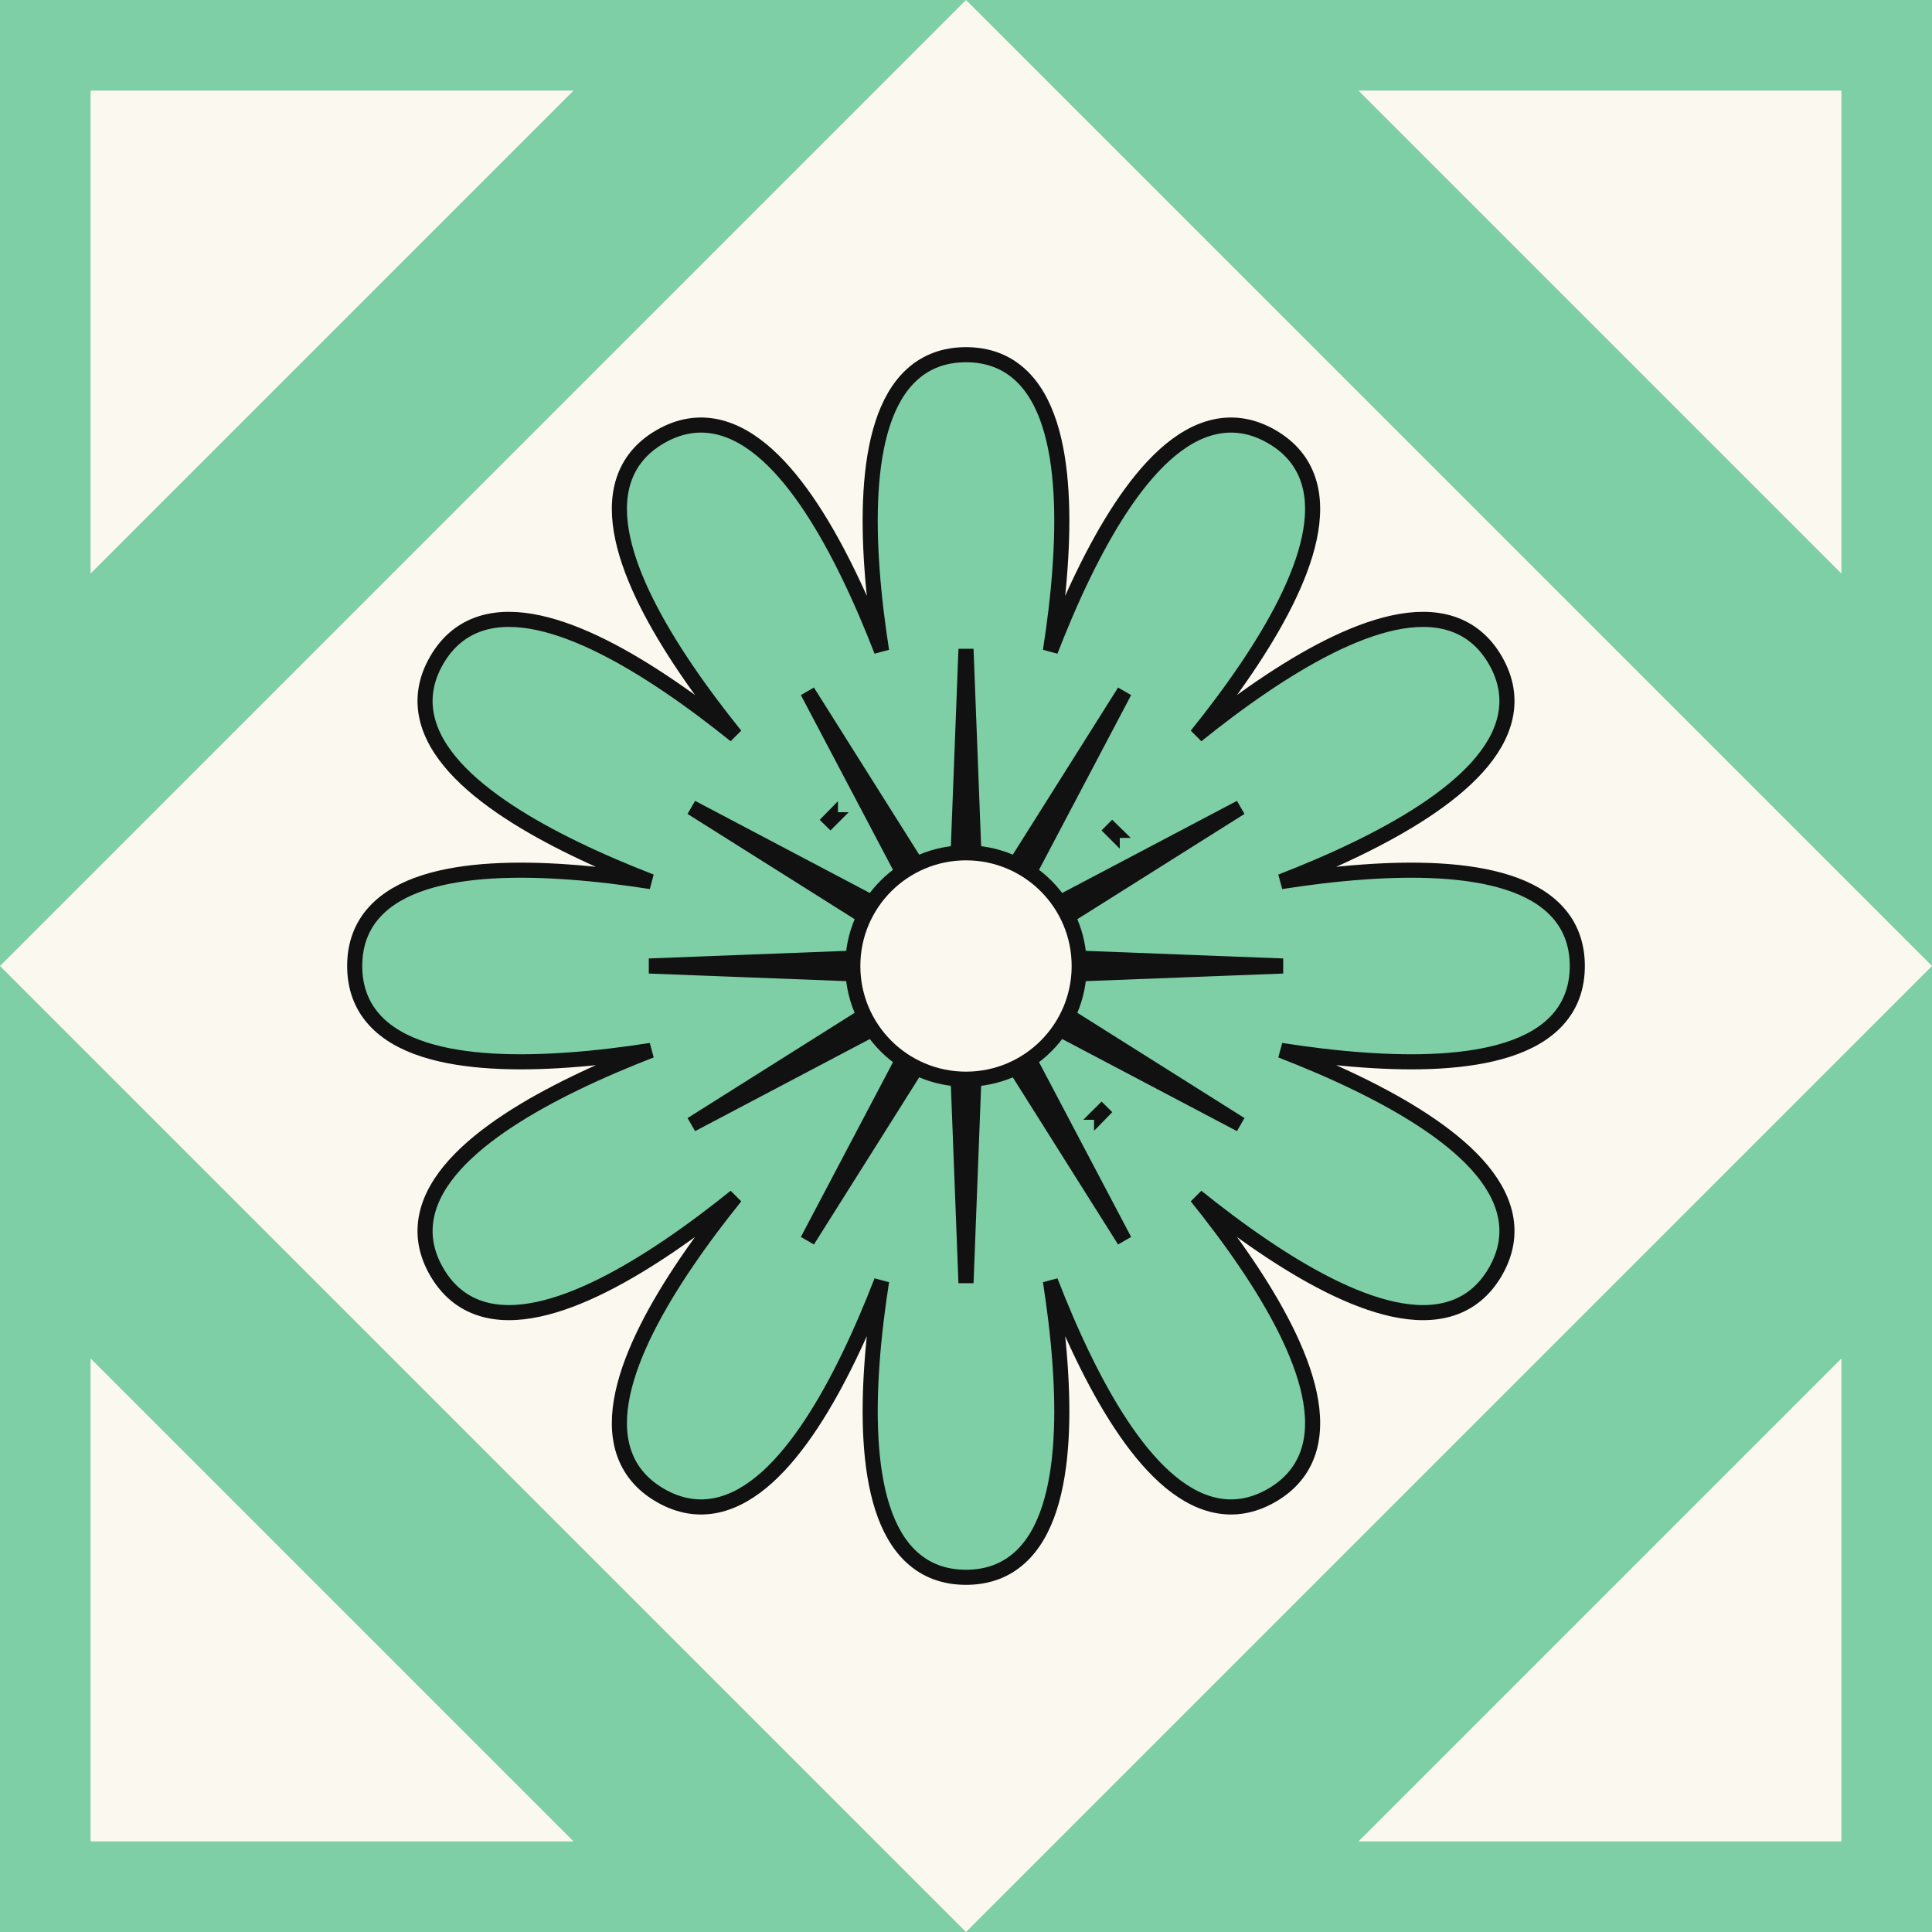
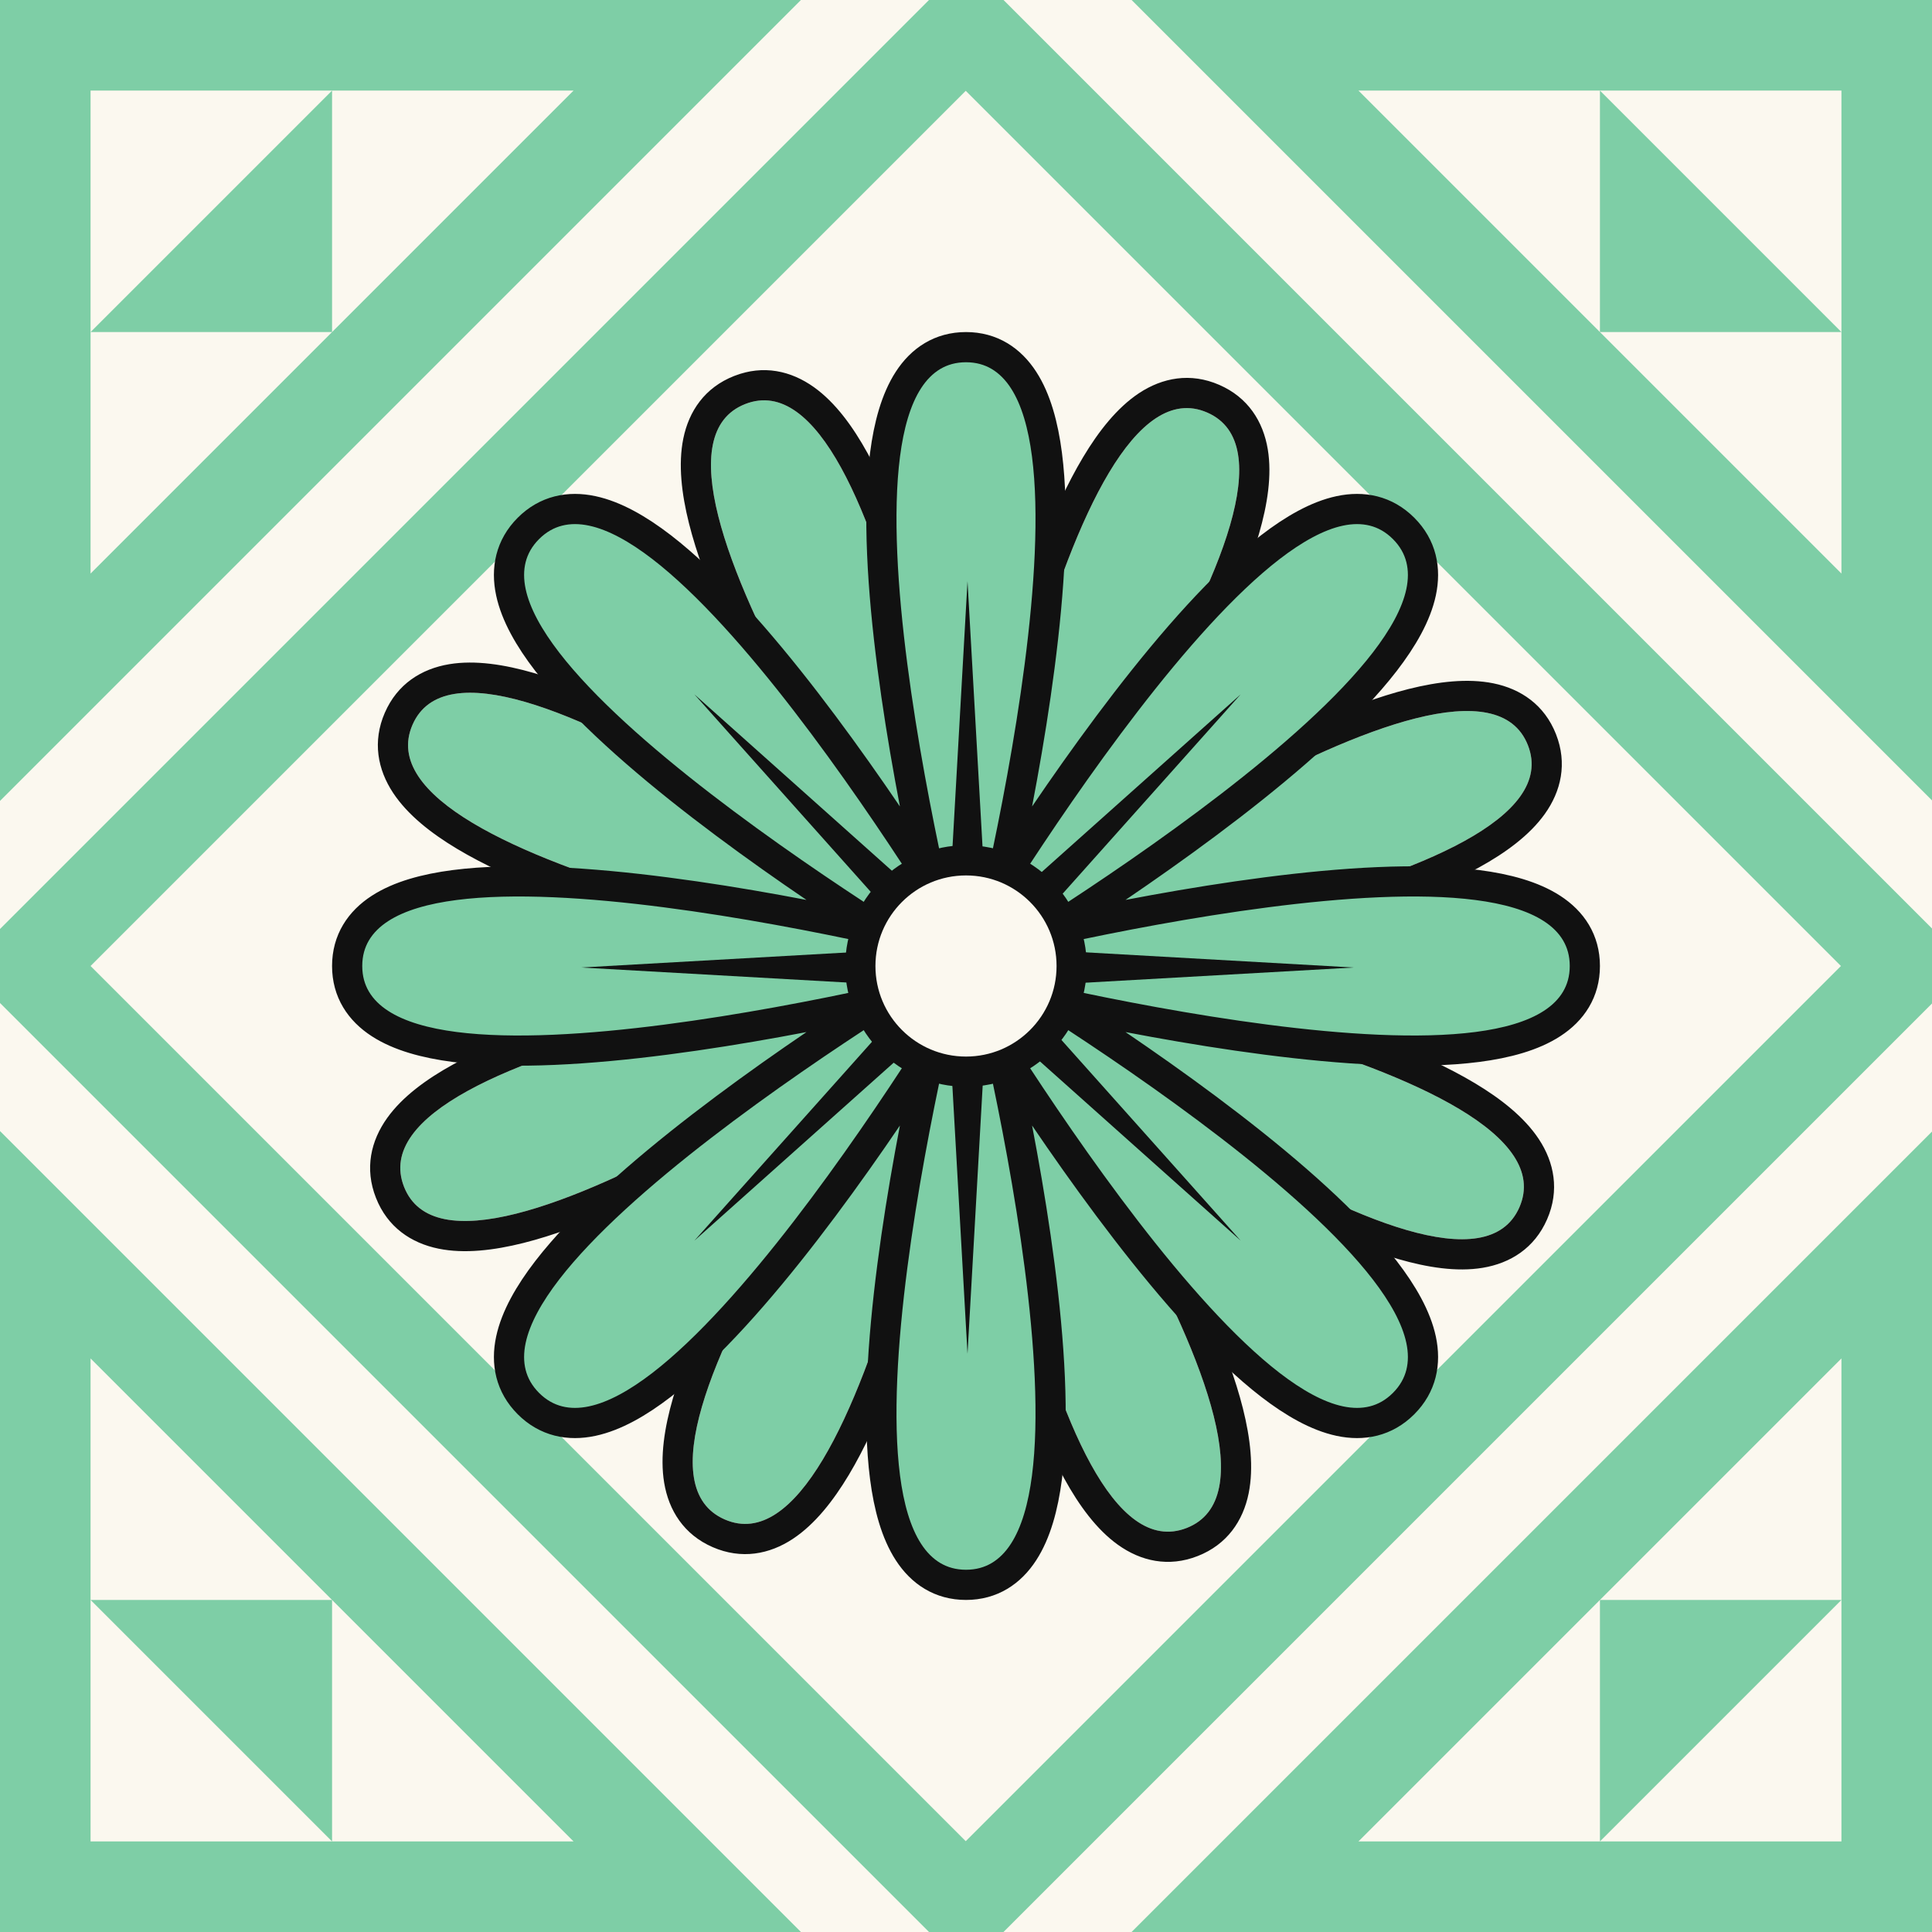
<svg xmlns="http://www.w3.org/2000/svg" width="64" height="64" viewBox="0 0 64 64" fill="none">
-   <g clip-path="url(#clip0_379_2456)">
+   <g clip-path="url(#clip0_400_1835)">
    <rect width="64" height="64" fill="#7ECEA6" />
-     <rect width="45.255" height="45.255" transform="translate(0 32) rotate(-45)" fill="#FBF8EF" />
-     <path d="M44.962 35.888C44.119 35.478 43.252 35.112 42.436 34.796C43.3 34.931 44.234 35.048 45.17 35.114C46.881 35.237 48.623 35.194 49.948 34.767C50.612 34.553 51.189 34.237 51.6 33.78C52.017 33.319 52.25 32.728 52.25 32C52.25 31.271 52.017 30.681 51.6 30.22C51.189 29.763 50.612 29.447 49.948 29.233C48.623 28.806 46.881 28.763 45.17 28.886C44.234 28.952 43.3 29.069 42.436 29.204C43.252 28.888 44.119 28.522 44.962 28.112C46.506 27.362 47.993 26.454 48.927 25.423C49.395 24.905 49.736 24.343 49.864 23.742C49.994 23.134 49.901 22.506 49.537 21.875C49.173 21.244 48.676 20.85 48.084 20.658C47.499 20.468 46.842 20.483 46.16 20.63C44.8 20.922 43.269 21.756 41.848 22.718C41.072 23.243 40.321 23.812 39.64 24.36C40.188 23.679 40.757 22.928 41.282 22.152C42.244 20.731 43.078 19.201 43.37 17.84C43.517 17.158 43.532 16.501 43.342 15.916C43.15 15.324 42.756 14.827 42.125 14.463C41.494 14.099 40.866 14.006 40.258 14.136C39.657 14.264 39.095 14.605 38.577 15.073C37.546 16.007 36.638 17.494 35.888 19.038C35.478 19.881 35.112 20.748 34.796 21.564C34.931 20.7 35.048 19.765 35.114 18.83C35.237 17.119 35.194 15.377 34.767 14.052C34.553 13.388 34.237 12.811 33.78 12.4C33.319 11.983 32.728 11.75 32 11.75C31.271 11.75 30.681 11.983 30.22 12.4C29.763 12.811 29.447 13.388 29.233 14.052C28.806 15.377 28.763 17.119 28.886 18.83C28.952 19.765 29.069 20.7 29.204 21.564C28.888 20.748 28.522 19.881 28.112 19.038C27.362 17.494 26.454 16.007 25.423 15.073C24.905 14.605 24.343 14.264 23.742 14.136C23.134 14.006 22.506 14.099 21.875 14.463C21.244 14.827 20.85 15.324 20.658 15.916C20.468 16.501 20.483 17.158 20.63 17.84C20.922 19.201 21.756 20.731 22.718 22.152C23.243 22.928 23.812 23.679 24.36 24.36C23.679 23.812 22.928 23.243 22.152 22.718C20.731 21.756 19.201 20.922 17.84 20.63C17.158 20.483 16.501 20.468 15.916 20.658C15.324 20.85 14.827 21.244 14.463 21.875C14.099 22.506 14.006 23.134 14.136 23.742C14.264 24.343 14.605 24.905 15.073 25.423C16.007 26.454 17.494 27.362 19.038 28.112C19.881 28.522 20.748 28.888 21.564 29.204C20.7 29.069 19.765 28.952 18.83 28.886C17.119 28.763 15.377 28.806 14.052 29.233C13.388 29.447 12.811 29.763 12.4 30.22C11.983 30.681 11.75 31.271 11.75 32C11.75 32.728 11.983 33.319 12.4 33.78C12.811 34.237 13.388 34.553 14.052 34.767C15.377 35.194 17.119 35.237 18.83 35.114C19.765 35.048 20.7 34.931 21.564 34.796C20.748 35.112 19.881 35.478 19.038 35.888C17.494 36.638 16.007 37.546 15.073 38.577C14.605 39.095 14.264 39.657 14.136 40.258C14.006 40.866 14.099 41.494 14.463 42.125C14.827 42.756 15.324 43.15 15.916 43.342C16.501 43.532 17.158 43.517 17.84 43.37C19.201 43.078 20.731 42.244 22.152 41.282C22.928 40.757 23.679 40.188 24.36 39.64C23.812 40.321 23.243 41.072 22.718 41.848C21.756 43.269 20.922 44.8 20.63 46.16C20.483 46.842 20.468 47.499 20.658 48.084C20.85 48.676 21.244 49.173 21.875 49.537C22.506 49.901 23.134 49.994 23.742 49.864C24.343 49.736 24.905 49.395 25.423 48.927C26.454 47.993 27.362 46.506 28.112 44.962C28.522 44.119 28.888 43.252 29.204 42.436C29.069 43.3 28.952 44.234 28.886 45.17C28.763 46.881 28.806 48.623 29.233 49.948C29.447 50.612 29.763 51.189 30.22 51.6C30.681 52.017 31.271 52.25 32 52.25C32.728 52.25 33.319 52.017 33.78 51.6C34.237 51.189 34.553 50.612 34.767 49.948C35.194 48.623 35.237 46.881 35.114 45.17C35.048 44.234 34.931 43.3 34.796 42.436C35.112 43.252 35.478 44.119 35.888 44.962C36.638 46.506 37.546 47.993 38.577 48.927C39.095 49.395 39.657 49.736 40.258 49.864C40.866 49.994 41.494 49.901 42.125 49.537C42.756 49.173 43.15 48.676 43.342 48.084C43.532 47.499 43.517 46.842 43.37 46.16C43.078 44.8 42.244 43.269 41.282 41.848C40.757 41.072 40.188 40.321 39.64 39.64C40.321 40.188 41.072 40.757 41.848 41.282C43.269 42.244 44.8 43.078 46.16 43.37C46.842 43.517 47.499 43.532 48.084 43.342C48.676 43.15 49.173 42.756 49.537 42.125C49.901 41.494 49.994 40.866 49.864 40.258C49.736 39.657 49.395 39.095 48.927 38.577C47.993 37.546 46.506 36.638 44.962 35.888ZM36.667 36.667C36.514 36.819 36.493 36.84 36.491 36.843L36.49 36.844L36.49 36.844L36.49 36.844L36.491 36.844L36.492 36.845L36.492 36.846L36.667 36.667ZM27.333 27.333C27.485 27.181 27.506 27.16 27.509 27.157L27.51 27.156L27.51 27.156L27.509 27.156L27.509 27.156L27.508 27.155L27.508 27.154L27.333 27.333ZM36.667 27.333C36.819 27.486 36.84 27.506 36.843 27.509L36.844 27.51L36.844 27.51L36.844 27.509L36.844 27.509L36.845 27.508L36.846 27.508L36.667 27.333Z" fill="#7ECEA6" stroke="#111111" stroke-width="0.5" />
-     <path d="M32.322 29.875L32.353 30.682L32.783 29.998L37.249 22.909L33.342 30.321L32.965 31.035L33.679 30.658L41.092 26.751L34.002 31.216L33.318 31.647L34.125 31.678L42.498 32L34.125 32.322L33.318 32.353L34.002 32.783L41.092 37.249L33.679 33.342L32.965 32.965L33.342 33.679L37.249 41.092L32.783 34.002L32.353 33.318L32.322 34.125L32 42.498L31.678 34.125L31.647 33.318L31.216 34.002L26.751 41.092L30.658 33.679L31.035 32.965L30.321 33.342L22.909 37.249L29.998 32.783L30.682 32.353L29.875 32.322L21.502 32L29.875 31.678L30.682 31.647L29.998 31.216L22.909 26.751L30.321 30.658L31.035 31.035L30.658 30.321L26.751 22.909L31.216 29.998L31.647 30.682L31.678 29.875L32 21.502L32.322 29.875Z" stroke="#111111" stroke-width="0.5" />
-     <rect x="28.25" y="28.25" width="7.5" height="7.5" rx="3.75" fill="#FBF8EF" stroke="#111111" stroke-width="0.5" />
+     <rect x="-3.347" y="32" width="50" height="50" transform="rotate(-45 -3.34743 32)" fill="#7ECEA6" />
+     <rect x="-3.347" y="32" width="50" height="50" transform="rotate(-45 -3.34743 32)" stroke="#FBF8EF" stroke-width="3" />
+     <rect width="41" height="41" transform="translate(3 32) rotate(-45)" fill="#FBF8EF" />
+     <mask id="path-2-outside-1_400_1835" maskUnits="userSpaceOnUse" x="4.774" y="4.775" width="54.45" height="54.45" fill="black">
+       <rect fill="white" x="4.774" y="4.775" width="54.45" height="54.45" />
+       <path d="M24.685 13.385C29.508 11.49 32 32 32 32C32 32 35.24 11.595 39.99 13.666C44.74 15.736 32 32 32 32C32 32 48.719 19.863 50.614 24.686C52.508 29.509 32 32 32 32C32 32 52.404 35.241 50.333 39.991C48.263 44.741 32 32 32 32C32 32 44.136 48.72 39.313 50.615C34.49 52.51 32 32 32 32C32 32 28.758 52.405 24.008 50.334C19.258 48.264 32 32 32 32C32 32 15.279 44.137 13.384 39.314C11.489 34.491 32 32 32 32C32 32 11.594 28.759 13.665 24.009C15.735 19.259 32 32 32 32C32 32 19.862 15.28 24.685 13.385Z" />
+     </mask>
+     <path d="M24.685 13.385C29.508 11.49 32 32 32 32C32 32 35.24 11.595 39.99 13.666C44.74 15.736 32 32 32 32C32 32 48.719 19.863 50.614 24.686C52.508 29.509 32 32 32 32C32 32 52.404 35.241 50.333 39.991C48.263 44.741 32 32 32 32C32 32 44.136 48.72 39.313 50.615C34.49 52.51 32 32 32 32C32 32 28.758 52.405 24.008 50.334C19.258 48.264 32 32 32 32C32 32 15.279 44.137 13.384 39.314C11.489 34.491 32 32 32 32C32 32 11.594 28.759 13.665 24.009C15.735 19.259 32 32 32 32C32 32 19.862 15.28 24.685 13.385Z" fill="#7ECEA6" />
+     <path d="M25.051 14.316C25.286 14.223 25.499 14.237 25.802 14.454C26.154 14.706 26.559 15.201 26.986 15.977C27.834 17.515 28.573 19.798 29.181 22.225C29.785 24.633 30.242 27.108 30.548 28.986C30.701 29.924 30.816 30.71 30.893 31.26C30.931 31.536 30.96 31.752 30.979 31.899C30.989 31.972 30.996 32.028 31 32.066C31.003 32.084 31.005 32.099 31.006 32.108C31.006 32.112 31.007 32.116 31.007 32.118C31.007 32.119 31.007 32.12 31.007 32.12C31.007 32.12 31.007 32.12 31.007 32.121C31.007 32.121 31.007 32.121 32 32C32.993 31.879 32.993 31.879 32.993 31.879C32.993 31.879 32.993 31.878 32.992 31.878C32.992 31.877 32.992 31.876 32.992 31.875C32.992 31.872 32.991 31.868 32.991 31.863C32.989 31.852 32.987 31.837 32.985 31.817C32.98 31.777 32.972 31.718 32.962 31.642C32.943 31.489 32.913 31.266 32.874 30.985C32.795 30.421 32.678 29.619 32.522 28.664C32.211 26.756 31.743 24.221 31.121 21.739C30.504 19.276 29.715 16.786 28.739 15.012C28.254 14.132 27.674 13.335 26.966 12.828C26.209 12.286 25.289 12.073 24.319 12.455L25.051 14.316ZM32 32C32.988 32.157 32.988 32.157 32.988 32.157C32.988 32.157 32.988 32.157 32.988 32.156C32.988 32.156 32.988 32.155 32.988 32.154C32.988 32.152 32.989 32.148 32.99 32.144C32.991 32.135 32.993 32.121 32.996 32.102C33.002 32.065 33.012 32.009 33.024 31.936C33.048 31.79 33.085 31.575 33.133 31.301C33.23 30.754 33.374 29.973 33.561 29.041C33.936 27.175 34.483 24.719 35.174 22.335C35.871 19.931 36.693 17.678 37.595 16.171C38.051 15.411 38.474 14.932 38.835 14.693C39.145 14.488 39.358 14.481 39.59 14.582L40.389 12.749C39.434 12.333 38.507 12.511 37.73 13.025C37.005 13.506 36.396 14.281 35.88 15.143C34.839 16.88 33.96 19.339 33.253 21.778C32.541 24.236 31.981 26.752 31.6 28.647C31.409 29.596 31.263 30.393 31.164 30.953C31.114 31.233 31.077 31.455 31.051 31.607C31.038 31.682 31.029 31.741 31.022 31.781C31.019 31.801 31.017 31.816 31.015 31.826C31.014 31.832 31.014 31.836 31.013 31.838C31.013 31.84 31.013 31.841 31.013 31.842C31.012 31.842 31.012 31.843 31.012 31.843C31.012 31.843 31.012 31.843 32 32ZM39.59 14.582C39.822 14.684 39.963 14.844 40.024 15.211C40.094 15.638 40.032 16.275 39.785 17.125C39.296 18.812 38.205 20.949 36.918 23.095C35.642 25.225 34.216 27.298 33.105 28.842C32.55 29.614 32.075 30.251 31.74 30.694C31.573 30.916 31.44 31.089 31.35 31.207C31.305 31.265 31.27 31.31 31.247 31.34C31.235 31.355 31.227 31.366 31.221 31.373C31.218 31.377 31.216 31.379 31.215 31.381C31.214 31.382 31.213 31.383 31.213 31.383C31.213 31.383 31.213 31.383 31.213 31.383C31.213 31.383 31.213 31.383 32 32C32.787 32.617 32.787 32.617 32.788 32.616C32.788 32.616 32.788 32.616 32.788 32.615C32.789 32.615 32.789 32.614 32.79 32.613C32.792 32.611 32.794 32.608 32.798 32.603C32.804 32.595 32.814 32.583 32.826 32.567C32.851 32.535 32.887 32.488 32.934 32.427C33.028 32.305 33.164 32.127 33.336 31.9C33.679 31.446 34.163 30.796 34.728 30.01C35.857 28.441 37.319 26.318 38.634 24.123C39.939 21.945 41.142 19.627 41.706 17.682C41.986 16.717 42.139 15.743 41.997 14.885C41.845 13.966 41.345 13.165 40.389 12.749L39.59 14.582ZM32 32C32.587 32.809 32.587 32.809 32.587 32.809C32.588 32.809 32.588 32.809 32.588 32.809C32.588 32.809 32.589 32.808 32.59 32.808C32.592 32.806 32.594 32.804 32.598 32.802C32.605 32.796 32.617 32.788 32.632 32.777C32.663 32.755 32.709 32.722 32.769 32.679C32.89 32.593 33.068 32.467 33.295 32.307C33.751 31.989 34.405 31.538 35.196 31.012C36.78 29.957 38.904 28.608 41.078 27.411C43.271 26.204 45.445 25.191 47.149 24.764C48.008 24.549 48.647 24.51 49.071 24.596C49.435 24.67 49.59 24.816 49.683 25.052L51.544 24.32C51.163 23.351 50.381 22.821 49.469 22.636C48.616 22.463 47.637 22.58 46.663 22.824C44.699 23.317 42.338 24.434 40.114 25.659C37.872 26.893 35.698 28.276 34.088 29.346C33.282 29.883 32.615 30.342 32.149 30.669C31.916 30.832 31.733 30.962 31.607 31.051C31.545 31.096 31.497 31.13 31.464 31.154C31.447 31.166 31.435 31.175 31.426 31.181C31.422 31.184 31.419 31.186 31.416 31.188C31.415 31.189 31.414 31.189 31.414 31.19C31.413 31.19 31.413 31.19 31.413 31.191C31.413 31.191 31.413 31.191 32 32ZM49.683 25.052C49.776 25.288 49.761 25.5 49.545 25.803C49.293 26.155 48.798 26.56 48.022 26.987C46.484 27.834 44.202 28.573 41.774 29.182C39.366 29.785 36.892 30.242 35.014 30.548C34.076 30.701 33.29 30.816 32.74 30.893C32.464 30.931 32.248 30.96 32.101 30.979C32.028 30.989 31.972 30.996 31.934 31C31.916 31.003 31.902 31.005 31.892 31.006C31.888 31.006 31.884 31.007 31.882 31.007C31.881 31.007 31.88 31.007 31.88 31.007C31.88 31.007 31.88 31.007 31.879 31.007C31.879 31.007 31.879 31.007 32 32C32.121 32.993 32.121 32.993 32.121 32.993C32.121 32.993 32.122 32.993 32.122 32.992C32.123 32.992 32.124 32.992 32.125 32.992C32.128 32.992 32.132 32.991 32.137 32.991C32.148 32.989 32.163 32.987 32.183 32.985C32.223 32.98 32.282 32.972 32.358 32.962C32.511 32.943 32.734 32.913 33.015 32.874C33.579 32.796 34.38 32.678 35.336 32.522C37.244 32.211 39.778 31.744 42.261 31.122C44.723 30.504 47.213 29.716 48.987 28.739C49.867 28.255 50.664 27.675 51.171 26.967C51.713 26.21 51.925 25.29 51.544 24.32L49.683 25.052ZM32 32C31.843 32.988 31.843 32.988 31.843 32.988C31.843 32.988 31.843 32.988 31.844 32.988C31.844 32.988 31.845 32.988 31.846 32.988C31.848 32.988 31.851 32.989 31.856 32.99C31.865 32.991 31.879 32.993 31.898 32.996C31.935 33.002 31.991 33.012 32.064 33.024C32.21 33.048 32.425 33.085 32.699 33.133C33.246 33.23 34.027 33.374 34.959 33.561C36.824 33.936 39.28 34.483 41.664 35.175C44.068 35.871 46.322 36.693 47.828 37.596C48.588 38.051 49.067 38.475 49.306 38.836C49.511 39.146 49.518 39.359 49.416 39.591L51.25 40.39C51.666 39.435 51.488 38.508 50.974 37.732C50.493 37.006 49.718 36.397 48.856 35.881C47.119 34.84 44.66 33.961 42.221 33.254C39.764 32.541 37.248 31.981 35.353 31.6C34.404 31.409 33.607 31.263 33.047 31.164C32.767 31.114 32.545 31.077 32.394 31.051C32.318 31.039 32.259 31.029 32.219 31.022C32.199 31.019 32.184 31.017 32.174 31.015C32.168 31.014 32.164 31.014 32.161 31.013C32.16 31.013 32.159 31.013 32.158 31.013C32.158 31.012 32.157 31.012 32.157 31.012C32.157 31.012 32.157 31.012 32 32ZM49.416 39.591C49.315 39.824 49.155 39.964 48.788 40.025C48.361 40.095 47.724 40.032 46.874 39.786C45.187 39.297 43.051 38.205 40.904 36.919C38.775 35.643 36.702 34.216 35.157 33.105C34.386 32.55 33.749 32.075 33.306 31.74C33.084 31.573 32.911 31.44 32.794 31.35C32.735 31.305 32.69 31.27 32.66 31.247C32.645 31.235 32.634 31.227 32.627 31.221C32.623 31.218 32.621 31.216 32.619 31.215C32.618 31.214 32.617 31.213 32.617 31.213C32.617 31.213 32.617 31.213 32.617 31.213C32.617 31.213 32.617 31.213 32 32C31.383 32.787 31.383 32.787 31.384 32.788C31.384 32.788 31.384 32.788 31.384 32.788C31.385 32.789 31.386 32.789 31.387 32.79C31.389 32.792 31.392 32.794 31.397 32.798C31.405 32.804 31.417 32.814 31.433 32.826C31.465 32.851 31.512 32.887 31.573 32.934C31.695 33.028 31.873 33.164 32.1 33.336C32.554 33.679 33.204 34.163 33.989 34.728C35.559 35.857 37.681 37.319 39.876 38.635C42.054 39.94 44.372 41.143 46.317 41.707C47.282 41.986 48.255 42.14 49.114 41.998C50.033 41.846 50.834 41.346 51.25 40.39L49.416 39.591ZM32 32C31.191 32.587 31.191 32.587 31.191 32.587C31.191 32.587 31.191 32.588 31.191 32.588C31.191 32.588 31.192 32.589 31.192 32.59C31.194 32.591 31.196 32.594 31.198 32.598C31.204 32.605 31.212 32.617 31.223 32.632C31.245 32.663 31.278 32.709 31.321 32.769C31.407 32.89 31.533 33.068 31.693 33.295C32.011 33.751 32.462 34.405 32.988 35.196C34.042 36.78 35.392 38.904 36.589 41.079C37.795 43.271 38.808 45.446 39.235 47.15C39.45 48.009 39.489 48.648 39.403 49.072C39.329 49.436 39.183 49.591 38.947 49.684L39.678 51.545C40.648 51.164 41.178 50.382 41.363 49.47C41.536 48.617 41.419 47.638 41.175 46.664C40.683 44.699 39.565 42.339 38.341 40.115C37.107 37.873 35.724 35.698 34.653 34.088C34.117 33.282 33.658 32.615 33.331 32.149C33.168 31.916 33.038 31.733 32.949 31.607C32.904 31.545 32.87 31.497 32.846 31.464C32.834 31.447 32.825 31.435 32.819 31.426C32.816 31.422 32.814 31.419 32.812 31.416C32.811 31.415 32.811 31.414 32.81 31.414C32.81 31.413 32.81 31.413 32.81 31.413C32.809 31.413 32.809 31.413 32 32ZM38.947 49.684C38.711 49.777 38.499 49.763 38.196 49.546C37.844 49.294 37.439 48.8 37.012 48.023C36.165 46.485 35.426 44.202 34.818 41.775C34.215 39.367 33.758 36.892 33.451 35.014C33.298 34.076 33.184 33.29 33.107 32.74C33.069 32.465 33.04 32.248 33.021 32.101C33.011 32.028 33.004 31.972 32.999 31.934C32.997 31.916 32.995 31.902 32.994 31.892C32.994 31.888 32.993 31.884 32.993 31.882C32.993 31.881 32.993 31.88 32.993 31.88C32.993 31.88 32.993 31.88 32.993 31.88C32.993 31.879 32.993 31.88 32 32C31.007 32.12 31.007 32.121 31.007 32.121C31.007 32.121 31.007 32.121 31.008 32.122C31.008 32.123 31.008 32.124 31.008 32.125C31.008 32.128 31.009 32.132 31.009 32.137C31.011 32.148 31.012 32.163 31.015 32.183C31.02 32.223 31.028 32.282 31.037 32.358C31.057 32.511 31.087 32.733 31.126 33.015C31.204 33.579 31.322 34.38 31.477 35.336C31.789 37.244 32.256 39.779 32.878 42.261C33.495 44.724 34.283 47.214 35.26 48.988C35.744 49.868 36.324 50.665 37.032 51.172C37.788 51.714 38.709 51.927 39.678 51.545L38.947 49.684ZM32 32C31.012 31.843 31.012 31.843 31.012 31.843C31.012 31.843 31.012 31.843 31.012 31.843C31.012 31.844 31.012 31.845 31.012 31.846C31.012 31.848 31.011 31.851 31.01 31.856C31.009 31.865 31.007 31.879 31.004 31.898C30.997 31.935 30.988 31.991 30.976 32.064C30.952 32.21 30.915 32.425 30.867 32.699C30.77 33.246 30.626 34.027 30.439 34.959C30.064 36.824 29.516 39.281 28.825 41.665C28.128 44.069 27.306 46.322 26.403 47.829C25.948 48.589 25.524 49.068 25.163 49.307C24.853 49.513 24.64 49.519 24.408 49.418L23.608 51.251C24.564 51.667 25.491 51.489 26.267 50.975C26.993 50.494 27.602 49.719 28.119 48.857C29.159 47.12 30.038 44.661 30.746 42.222C31.459 39.764 32.019 37.248 32.4 35.353C32.59 34.404 32.737 33.607 32.836 33.047C32.886 32.767 32.923 32.545 32.949 32.394C32.961 32.318 32.971 32.259 32.977 32.219C32.981 32.199 32.983 32.184 32.985 32.174C32.986 32.168 32.986 32.164 32.987 32.162C32.987 32.16 32.987 32.159 32.987 32.158C32.987 32.158 32.987 32.158 32.987 32.157C32.988 32.157 32.988 32.157 32 32ZM24.408 49.418C24.175 49.316 24.035 49.156 23.974 48.789C23.904 48.362 23.967 47.726 24.213 46.875C24.703 45.188 25.794 43.051 27.081 40.905C28.357 38.775 29.784 36.702 30.895 35.158C31.45 34.386 31.924 33.749 32.26 33.306C32.427 33.084 32.56 32.911 32.65 32.794C32.695 32.735 32.73 32.69 32.753 32.66C32.765 32.645 32.773 32.634 32.779 32.627C32.782 32.623 32.784 32.621 32.785 32.619C32.786 32.618 32.787 32.617 32.787 32.617C32.787 32.617 32.787 32.617 32.787 32.617C32.787 32.617 32.787 32.617 32 32C31.213 31.383 31.213 31.383 31.212 31.384C31.212 31.384 31.212 31.384 31.212 31.384C31.212 31.385 31.211 31.386 31.21 31.387C31.208 31.389 31.206 31.392 31.202 31.397C31.196 31.405 31.186 31.417 31.174 31.433C31.149 31.465 31.113 31.512 31.066 31.573C30.972 31.695 30.835 31.873 30.664 32.1C30.321 32.554 29.837 33.204 29.272 33.99C28.142 35.559 26.681 37.681 25.365 39.877C24.06 42.055 22.856 44.373 22.292 46.318C22.013 47.283 21.859 48.257 22.001 49.115C22.153 50.034 22.653 50.835 23.608 51.251L24.408 49.418ZM32 32C31.413 31.191 31.413 31.191 31.413 31.191C31.413 31.191 31.412 31.191 31.412 31.191C31.412 31.191 31.411 31.192 31.41 31.192C31.409 31.194 31.406 31.196 31.402 31.198C31.395 31.204 31.383 31.212 31.368 31.223C31.337 31.245 31.291 31.278 31.231 31.321C31.11 31.407 30.932 31.533 30.705 31.693C30.249 32.011 29.595 32.462 28.804 32.988C27.219 34.042 25.095 35.392 22.921 36.589C20.728 37.796 18.553 38.809 16.849 39.236C15.99 39.451 15.351 39.49 14.927 39.404C14.563 39.33 14.408 39.184 14.315 38.948L12.454 39.68C12.835 40.65 13.617 41.179 14.529 41.364C15.382 41.538 16.361 41.42 17.335 41.176C19.3 40.683 21.66 39.566 23.885 38.342C26.127 37.107 28.302 35.724 29.912 34.654C30.718 34.117 31.385 33.658 31.851 33.331C32.084 33.168 32.267 33.038 32.393 32.949C32.455 32.904 32.503 32.87 32.536 32.846C32.553 32.834 32.565 32.825 32.574 32.819C32.578 32.816 32.581 32.814 32.584 32.812C32.585 32.811 32.586 32.811 32.586 32.81C32.587 32.81 32.587 32.81 32.587 32.81C32.587 32.809 32.587 32.809 32 32ZM14.315 38.948C14.222 38.713 14.236 38.5 14.453 38.197C14.705 37.846 15.2 37.44 15.976 37.013C17.515 36.166 19.797 35.427 22.225 34.819C24.633 34.215 27.108 33.758 28.986 33.452C29.924 33.299 30.71 33.184 31.26 33.107C31.535 33.069 31.752 33.04 31.899 33.021C31.972 33.011 32.028 33.004 32.066 32.999C32.084 32.997 32.098 32.995 32.108 32.994C32.112 32.994 32.116 32.993 32.118 32.993C32.119 32.993 32.12 32.993 32.12 32.993C32.12 32.993 32.12 32.993 32.121 32.993C32.121 32.993 32.121 32.993 32 32C31.879 31.007 31.879 31.007 31.879 31.007C31.879 31.007 31.878 31.007 31.878 31.008C31.877 31.008 31.876 31.008 31.875 31.008C31.872 31.008 31.868 31.009 31.863 31.009C31.852 31.011 31.837 31.013 31.817 31.015C31.777 31.02 31.718 31.028 31.642 31.038C31.489 31.057 31.266 31.087 30.985 31.126C30.421 31.204 29.619 31.322 28.664 31.478C26.756 31.789 24.221 32.256 21.738 32.878C19.275 33.496 16.785 34.284 15.011 35.261C14.131 35.745 13.334 36.325 12.827 37.033C12.285 37.79 12.072 38.71 12.454 39.68L14.315 38.948ZM32 32C32.157 31.012 32.157 31.012 32.157 31.012C32.157 31.012 32.157 31.012 32.156 31.012C32.156 31.012 32.155 31.012 32.154 31.012C32.152 31.012 32.149 31.011 32.144 31.01C32.135 31.009 32.121 31.007 32.102 31.004C32.065 30.997 32.009 30.988 31.936 30.976C31.79 30.952 31.575 30.915 31.301 30.867C30.754 30.77 29.973 30.626 29.041 30.439C27.175 30.064 24.719 29.517 22.334 28.825C19.931 28.128 17.677 27.307 16.17 26.404C15.41 25.948 14.931 25.525 14.692 25.164C14.486 24.854 14.48 24.641 14.581 24.409L12.748 23.61C12.332 24.565 12.51 25.492 13.024 26.268C13.505 26.994 14.28 27.603 15.142 28.119C16.879 29.16 19.339 30.039 21.777 30.746C24.236 31.459 26.751 32.019 28.647 32.4C29.596 32.591 30.393 32.737 30.953 32.836C31.233 32.886 31.455 32.923 31.607 32.949C31.682 32.961 31.741 32.971 31.781 32.978C31.801 32.981 31.816 32.983 31.826 32.985C31.832 32.986 31.836 32.986 31.838 32.987C31.84 32.987 31.841 32.987 31.842 32.987C31.842 32.987 31.843 32.987 31.843 32.987C31.843 32.988 31.843 32.988 32 32ZM14.581 24.409C14.682 24.177 14.843 24.036 15.21 23.975C15.637 23.905 16.273 23.968 17.125 24.214C18.811 24.703 20.948 25.795 23.095 27.081C25.224 28.357 27.297 29.784 28.842 30.895C29.613 31.45 30.251 31.924 30.694 32.26C30.916 32.427 31.089 32.56 31.207 32.65C31.265 32.696 31.31 32.73 31.34 32.753C31.355 32.765 31.366 32.773 31.373 32.779C31.377 32.782 31.379 32.784 31.381 32.785C31.382 32.786 31.383 32.787 31.383 32.787C31.383 32.787 31.383 32.787 31.383 32.787C31.383 32.787 31.383 32.787 32 32C32.617 31.213 32.617 31.213 32.616 31.212C32.616 31.212 32.616 31.212 32.615 31.212C32.615 31.211 32.614 31.211 32.613 31.21C32.611 31.208 32.608 31.206 32.603 31.202C32.595 31.196 32.583 31.186 32.567 31.174C32.535 31.149 32.488 31.113 32.427 31.066C32.305 30.972 32.127 30.835 31.9 30.664C31.446 30.321 30.796 29.837 30.01 29.272C28.441 28.143 26.318 26.681 24.123 25.366C21.944 24.06 19.626 22.857 17.681 22.293C16.716 22.014 15.742 21.86 14.884 22.002C13.965 22.154 13.164 22.654 12.748 23.61L14.581 24.409ZM32 32C32.809 31.413 32.809 31.413 32.809 31.413C32.809 31.412 32.809 31.412 32.809 31.412C32.809 31.412 32.808 31.411 32.808 31.41C32.806 31.409 32.804 31.406 32.802 31.402C32.796 31.395 32.788 31.383 32.777 31.368C32.755 31.337 32.722 31.291 32.679 31.231C32.593 31.11 32.467 30.932 32.307 30.705C31.988 30.249 31.538 29.595 31.011 28.804C29.957 27.22 28.607 25.096 27.41 22.921C26.203 20.729 25.191 18.554 24.763 16.85C24.548 15.991 24.509 15.352 24.595 14.928C24.669 14.564 24.815 14.409 25.051 14.316L24.319 12.455C23.349 12.836 22.82 13.618 22.635 14.53C22.462 15.383 22.579 16.362 22.823 17.336C23.316 19.301 24.433 21.661 25.658 23.886C26.892 26.128 28.275 28.302 29.346 29.912C29.883 30.718 30.342 31.385 30.669 31.851C30.832 32.084 30.962 32.267 31.051 32.393C31.096 32.455 31.13 32.504 31.154 32.536C31.166 32.553 31.175 32.565 31.181 32.574C31.184 32.578 31.186 32.581 31.188 32.584C31.189 32.585 31.189 32.586 31.19 32.586C31.19 32.587 31.19 32.587 31.191 32.587C31.191 32.587 31.191 32.587 32 32Z" fill="#111111" mask="url(#path-2-outside-1_400_1835)" />
+     <path d="M30.783 28.98C30.795 29.037 30.807 29.094 30.819 29.149C30.788 29.101 30.757 29.053 30.726 29.004C29.682 27.386 28.249 25.262 26.699 23.25C25.155 21.246 23.469 19.321 21.919 18.126C21.146 17.531 20.366 17.084 19.622 16.925C18.848 16.759 18.102 16.907 17.504 17.504C16.907 18.102 16.759 18.848 16.925 19.622C17.084 20.366 17.531 21.146 18.126 21.919C19.321 23.469 21.246 25.155 23.25 26.699C25.262 28.249 27.386 29.682 29.004 30.726C29.053 30.757 29.101 30.788 29.149 30.819C29.094 30.807 29.037 30.795 28.98 30.783C27.098 30.376 24.583 29.887 22.064 29.561C19.555 29.236 17.002 29.067 15.061 29.318C14.094 29.443 13.226 29.679 12.588 30.093C11.923 30.523 11.5 31.155 11.5 32C11.5 32.845 11.923 33.477 12.588 33.907C13.226 34.321 14.094 34.557 15.061 34.682C17.002 34.933 19.555 34.764 22.064 34.439C24.583 34.113 27.098 33.624 28.98 33.217C29.037 33.205 29.094 33.193 29.149 33.181C29.101 33.212 29.053 33.243 29.004 33.274C27.386 34.318 25.262 35.751 23.25 37.301C21.246 38.845 19.321 40.531 18.126 42.081C17.531 42.854 17.084 43.634 16.925 44.378C16.759 45.152 16.907 45.898 17.504 46.496C18.102 47.093 18.848 47.241 19.622 47.075C20.366 46.916 21.146 46.469 21.919 45.874C23.469 44.679 25.155 42.754 26.699 40.75C28.249 38.738 29.682 36.614 30.726 34.996C30.757 34.947 30.788 34.899 30.819 34.851C30.807 34.906 30.795 34.963 30.783 35.02C30.376 36.902 29.887 39.417 29.561 41.936C29.236 44.445 29.067 46.998 29.318 48.939C29.443 49.906 29.679 50.774 30.093 51.412C30.523 52.077 31.155 52.5 32 52.5C32.845 52.5 33.477 52.077 33.907 51.412C34.321 50.774 34.557 49.906 34.682 48.939C34.933 46.998 34.764 44.445 34.439 41.936C34.113 39.417 33.624 36.902 33.217 35.02C33.205 34.963 33.193 34.906 33.181 34.851C33.212 34.899 33.243 34.947 33.274 34.996C34.318 36.614 35.751 38.738 37.301 40.75C38.845 42.754 40.531 44.679 42.081 45.874C42.854 46.469 43.634 46.916 44.378 47.075C45.152 47.241 45.898 47.093 46.496 46.496C47.093 45.898 47.241 45.152 47.075 44.378C46.916 43.634 46.469 42.854 45.874 42.081C44.679 40.531 42.754 38.845 40.75 37.301C38.738 35.751 36.614 34.318 34.996 33.274C34.947 33.243 34.899 33.212 34.851 33.181C34.906 33.193 34.963 33.205 35.02 33.217C36.902 33.624 39.417 34.113 41.936 34.439C44.445 34.764 46.998 34.933 48.939 34.682C49.906 34.557 50.774 34.321 51.412 33.907C52.077 33.477 52.5 32.845 52.5 32C52.5 31.155 52.077 30.523 51.412 30.093C50.774 29.679 49.906 29.443 48.939 29.318C46.998 29.067 44.445 29.236 41.936 29.561C39.417 29.887 36.902 30.376 35.02 30.783C34.963 30.795 34.906 30.807 34.851 30.819C34.899 30.788 34.947 30.757 34.996 30.726C36.614 29.682 38.738 28.249 40.75 26.699C42.754 25.155 44.679 23.469 45.874 21.919C46.469 21.146 46.916 20.366 47.075 19.622C47.241 18.848 47.093 18.102 46.496 17.504C45.898 16.907 45.152 16.759 44.378 16.925C43.634 17.084 42.854 17.531 42.081 18.126C40.531 19.321 38.845 21.246 37.301 23.25C35.751 25.262 34.318 27.386 33.274 29.004C33.243 29.053 33.212 29.101 33.181 29.149C33.193 29.094 33.205 29.037 33.217 28.98C33.624 27.098 34.113 24.583 34.439 22.064C34.764 19.555 34.933 17.002 34.682 15.061C34.557 14.094 34.321 13.226 33.907 12.588C33.477 11.923 32.845 11.5 32 11.5C31.155 11.5 30.523 11.923 30.093 12.588C29.679 13.226 29.443 14.094 29.318 15.061C29.067 17.002 29.236 19.555 29.561 22.064C29.887 24.583 30.376 27.098 30.783 28.98Z" fill="#7ECEA6" stroke="#111111" />
+     <path d="M32.05 19.253L32.687 30.513L41.099 23.001L33.587 31.413L44.847 32.05L33.587 32.687L41.099 41.098L32.687 33.587L32.05 44.846L31.414 33.587L23.002 41.098L30.514 32.687L19.254 32.05L30.514 31.413L23.002 23.001L31.414 30.513L32.05 19.253Z" fill="#111111" />
+     <rect x="28.5" y="28.5" width="7" height="7" rx="3.5" fill="#FBF8EF" stroke="#111111" />
    <path d="M61 45V61H45L61 45Z" fill="#FBF8EF" />
    <path d="M45 3H61V19L45 3Z" fill="#FBF8EF" />
    <path d="M19 3H3V19L19 3Z" fill="#FBF8EF" />
    <path d="M19 61H3V45L19 61Z" fill="#FBF8EF" />
+     <path d="M3 53H11V61L3 53Z" fill="#7ECEA6" />
+     <path d="M11 3V11H3L11 3Z" fill="#7ECEA6" />
+     <path d="M61 11L53 11V3L61 11Z" fill="#7ECEA6" />
+     <path d="M53 61V53H61L53 61Z" fill="#7ECEA6" />
  </g>
  <defs>
-     <clipPath id="clip0_379_2456">
+     <clipPath id="clip0_400_1835">
      <rect width="64" height="64" fill="white" />
    </clipPath>
  </defs>
</svg>
